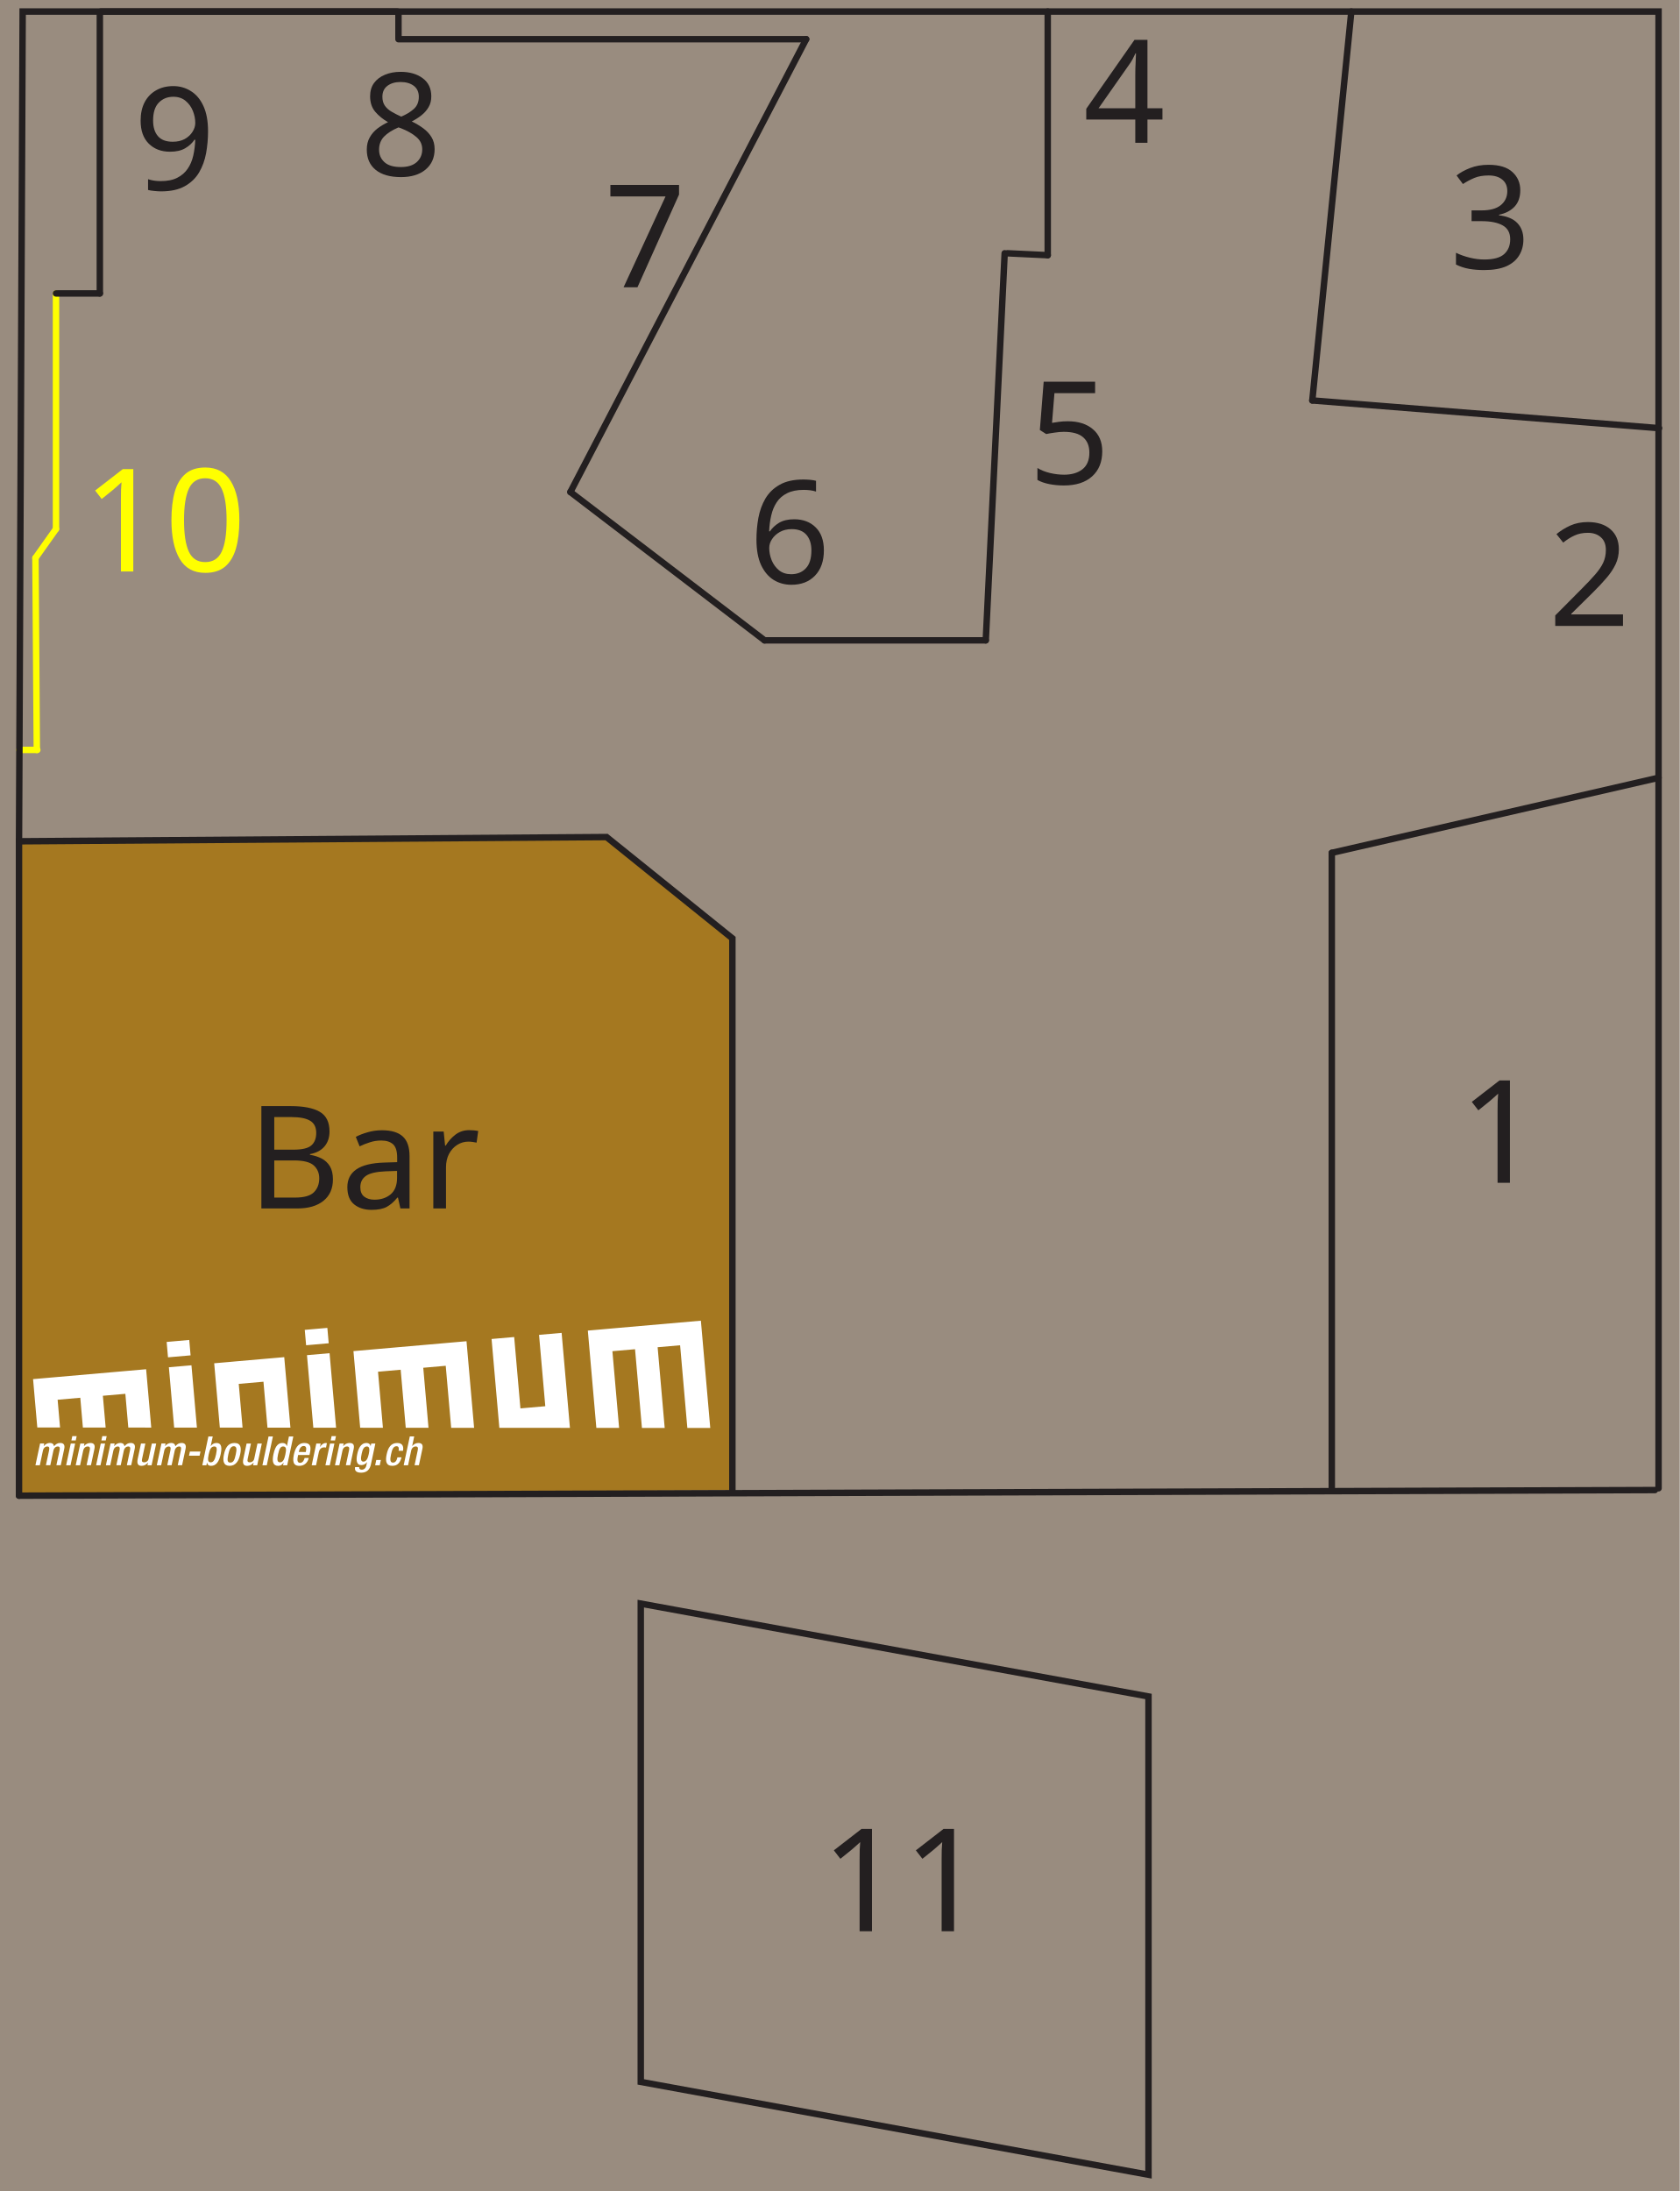
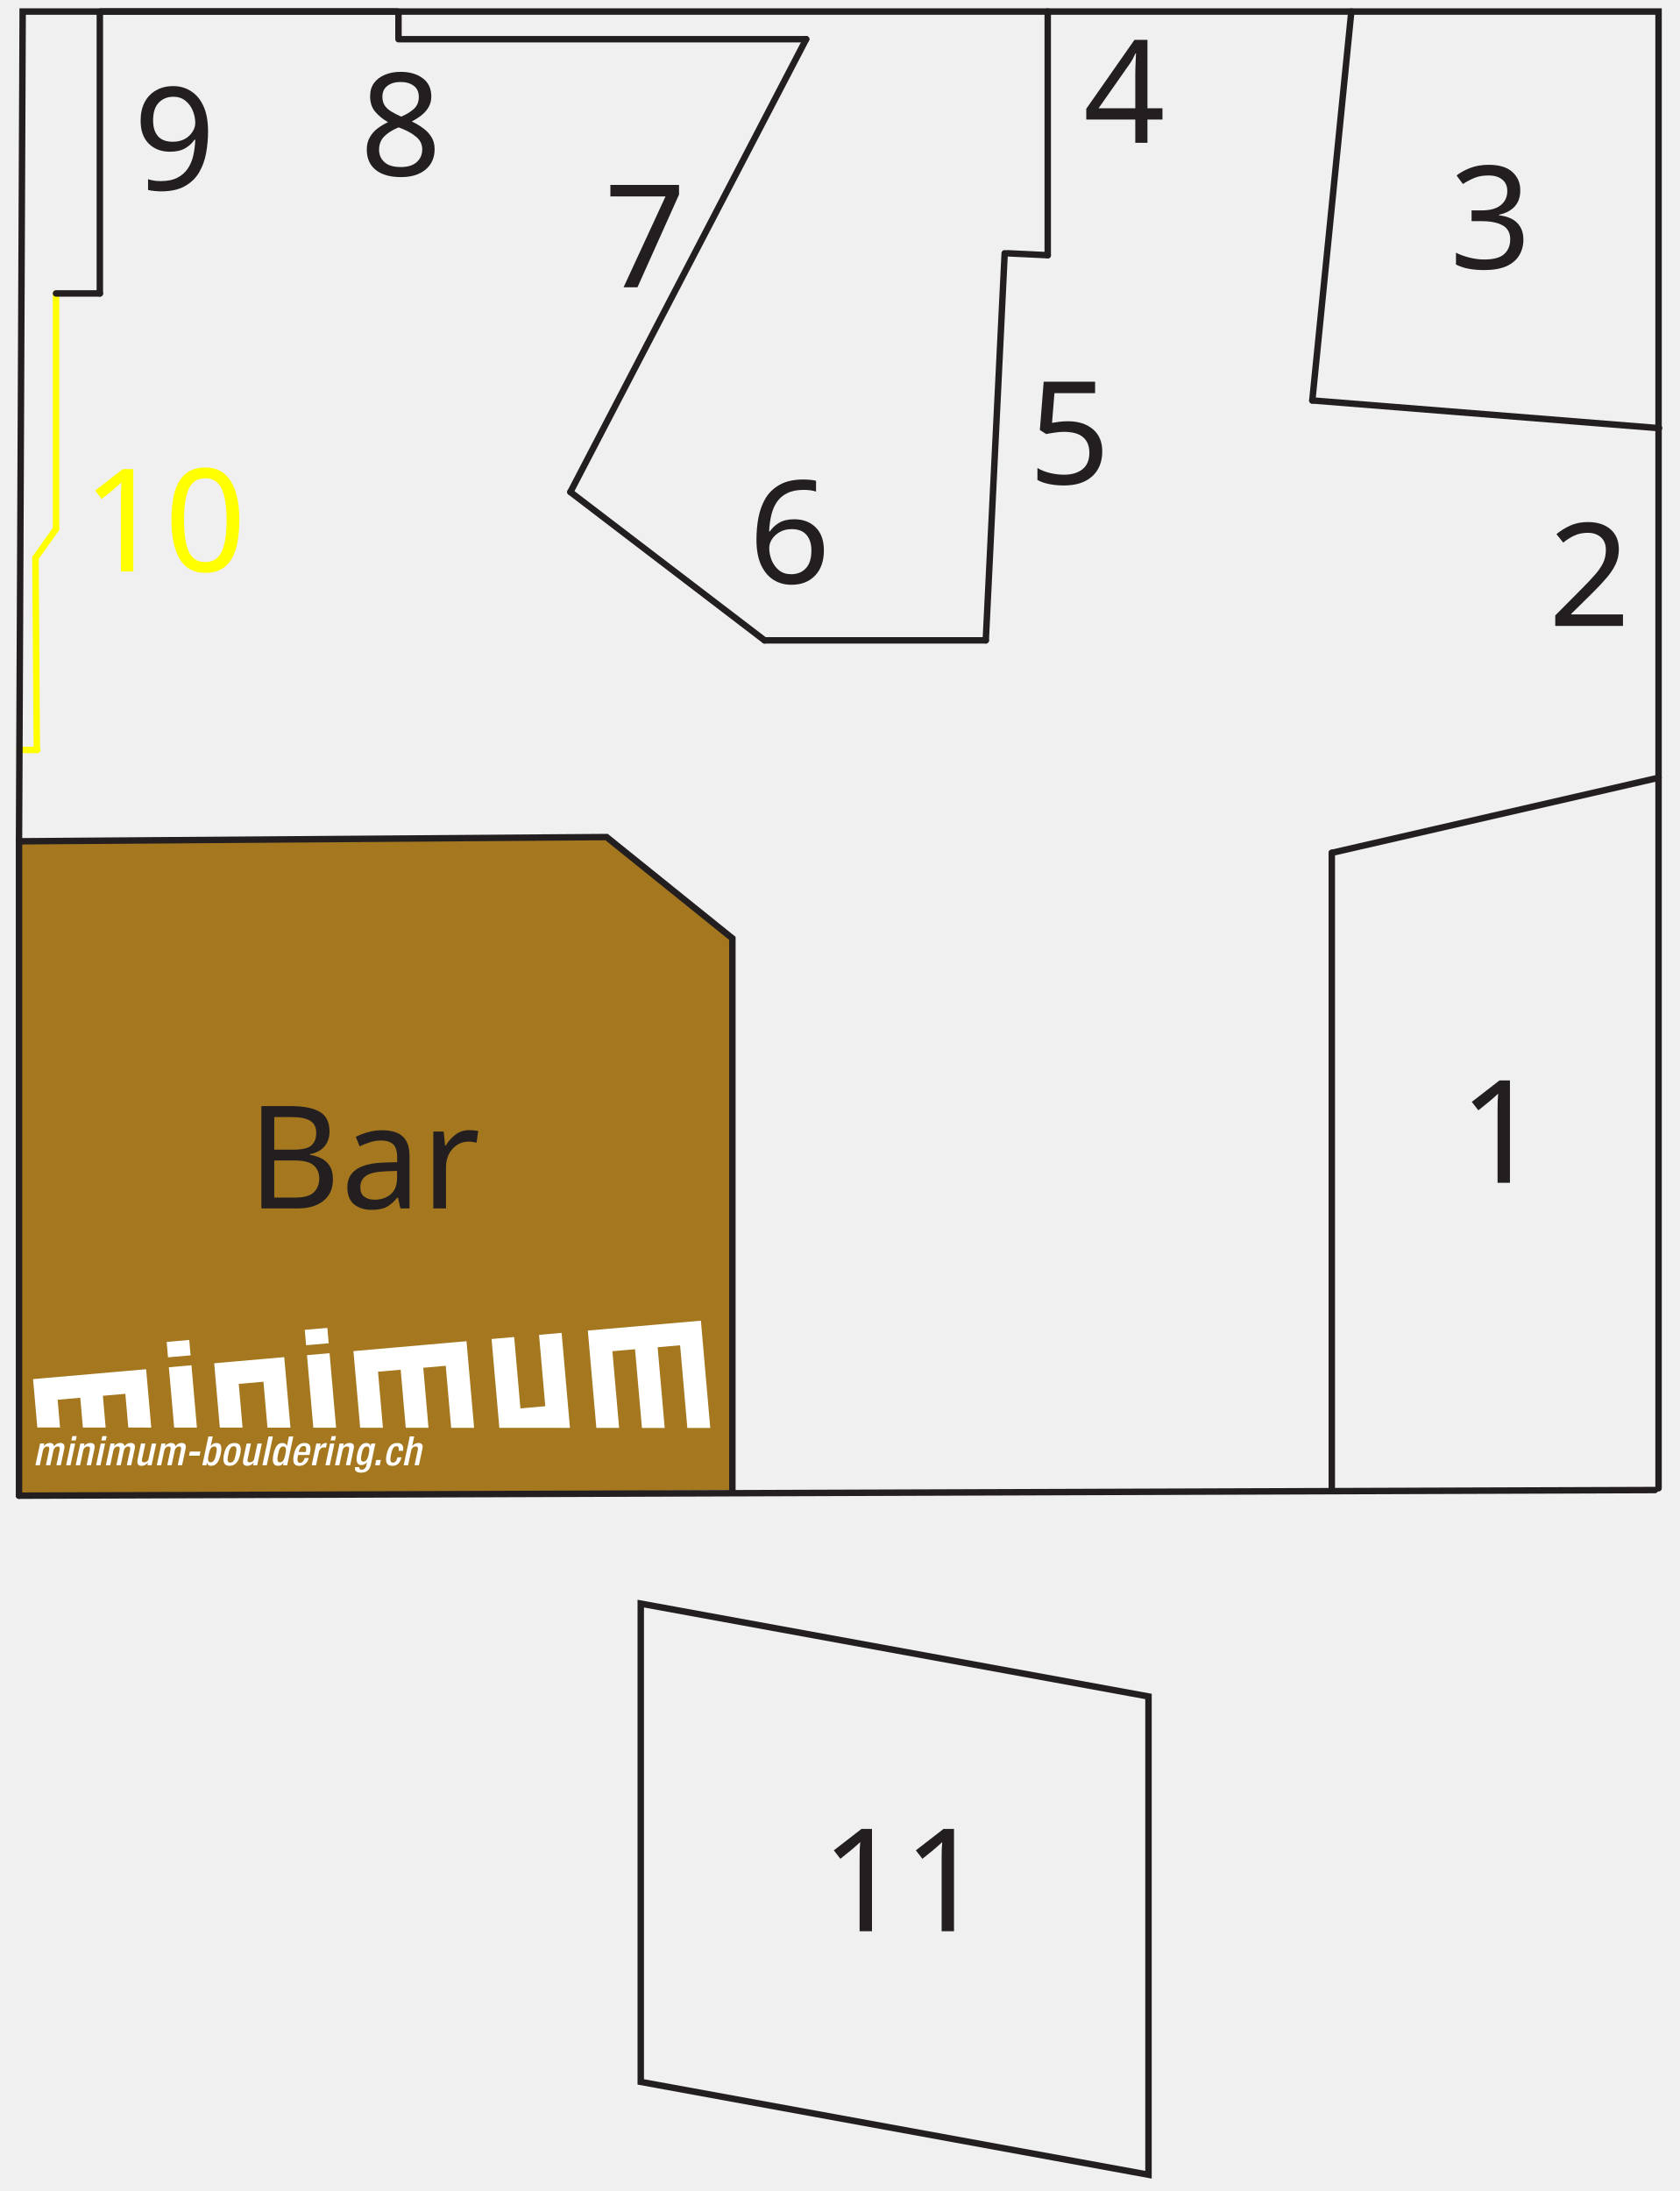
<svg xmlns="http://www.w3.org/2000/svg" xmlns:xlink="http://www.w3.org/1999/xlink" version="1.1" id="Layer_1" x="0px" y="0px" width="260.787px" height="340.158px" viewBox="0 0 260.787 340.158" enable-background="new 0 0 260.787 340.158" xml:space="preserve">
-   <rect fill="#998C7F" width="260.787" height="340.158" />
-   <polyline fill="#A57820" stroke="#231F20" stroke-linecap="round" points="2.952,232.207 2.952,130.612 94.177,129.955   113.708,145.686 113.708,231.334 " />
-   <path fill="none" stroke="#231F20" d="M2.952,114.91" />
-   <path fill="none" stroke="#231F20" d="M2.952,140.13" />
-   <line fill="none" stroke="#FFFF00" stroke-linecap="round" x1="3.016" y1="116.427" x2="5.791" y2="116.425" />
-   <line fill="none" stroke="#FFFF00" stroke-linecap="round" x1="5.717" y1="116.425" x2="5.504" y2="86.625" />
-   <line fill="none" stroke="#FFFF00" stroke-linecap="round" x1="5.504" y1="86.625" x2="8.695" y2="82.124" />
-   <line fill="none" stroke="#FFFF00" stroke-linecap="round" x1="8.695" y1="82.124" x2="8.695" y2="45.557" />
-   <line fill="none" stroke="#231F20" stroke-linecap="round" x1="8.695" y1="45.557" x2="15.501" y2="45.557" />
-   <line fill="none" stroke="#231F20" stroke-linecap="round" x1="15.501" y1="45.557" x2="15.501" y2="2.229" />
-   <line fill="none" stroke="#231F20" stroke-linecap="round" x1="61.866" y1="2.229" x2="61.866" y2="5.79" />
-   <line fill="none" stroke="#231F20" stroke-linecap="round" x1="61.866" y1="6.084" x2="125.163" y2="6.084" />
-   <line fill="none" stroke="#231F20" stroke-linecap="round" x1="125.163" y1="6.084" x2="88.557" y2="76.388" />
-   <line fill="none" stroke="#231F20" stroke-linecap="round" x1="88.557" y1="76.388" x2="118.703" y2="99.414" />
-   <line fill="none" stroke="#231F20" stroke-linecap="round" x1="118.703" y1="99.414" x2="153.048" y2="99.414" />
-   <line fill="none" stroke="#231F20" stroke-linecap="round" x1="153.048" y1="99.414" x2="155.983" y2="39.323" />
-   <line fill="none" stroke="#231F20" stroke-linecap="round" x1="156.413" y1="39.323" x2="162.669" y2="39.62" />
-   <line fill="none" stroke="#231F20" stroke-linecap="round" x1="162.669" y1="39.62" x2="162.669" y2="1.792" />
-   <line fill="none" stroke="#231F20" stroke-linecap="round" x1="209.804" y1="1.792" x2="203.745" y2="62.169" />
-   <line fill="none" stroke="#231F20" stroke-linecap="round" x1="203.745" y1="62.169" x2="257.588" y2="66.471" />
-   <line fill="none" stroke="#231F20" stroke-linecap="round" x1="206.772" y1="132.407" x2="206.772" y2="231.334" />
-   <line fill="none" stroke="#231F20" stroke-linecap="round" x1="206.772" y1="132.407" x2="257.504" y2="120.75" />
-   <g>
-     <line fill="none" stroke="#231F20" stroke-linecap="round" x1="2.952" y1="232.207" x2="256.938" y2="231.334" />
+   <defs id="defs139" />
+   <polyline fill="#A57820" stroke="#231F20" stroke-linecap="round" points="2.952,232.207 2.952,130.612 94.177,129.955   113.708,145.686 113.708,231.334 " id="polyline5" />
+   <path fill="none" stroke="#231F20" d="M2.952,114.91" id="path7" />
+   <path fill="none" stroke="#231F20" d="M2.952,140.13" id="path9" />
+   <line fill="none" stroke="#FFFF00" stroke-linecap="round" x1="3.016" y1="116.427" x2="5.791" y2="116.425" id="line11" />
+   <line fill="none" stroke="#FFFF00" stroke-linecap="round" x1="5.717" y1="116.425" x2="5.504" y2="86.625" id="line13" />
+   <line fill="none" stroke="#FFFF00" stroke-linecap="round" x1="5.504" y1="86.625" x2="8.695" y2="82.124" id="line15" />
+   <line fill="none" stroke="#FFFF00" stroke-linecap="round" x1="8.695" y1="82.124" x2="8.695" y2="45.557" id="line17" />
+   <line fill="none" stroke="#231F20" stroke-linecap="round" x1="8.695" y1="45.557" x2="15.501" y2="45.557" id="line19" />
+   <line fill="none" stroke="#231F20" stroke-linecap="round" x1="15.501" y1="45.557" x2="15.501" y2="2.229" id="line21" />
+   <line fill="none" stroke="#231F20" stroke-linecap="round" x1="61.866" y1="2.229" x2="61.866" y2="5.79" id="line23" />
+   <line fill="none" stroke="#231F20" stroke-linecap="round" x1="61.866" y1="6.084" x2="125.163" y2="6.084" id="line25" />
+   <line fill="none" stroke="#231F20" stroke-linecap="round" x1="125.163" y1="6.084" x2="88.557" y2="76.388" id="line27" />
+   <line fill="none" stroke="#231F20" stroke-linecap="round" x1="88.557" y1="76.388" x2="118.703" y2="99.414" id="line29" />
+   <line fill="none" stroke="#231F20" stroke-linecap="round" x1="118.703" y1="99.414" x2="153.048" y2="99.414" id="line31" />
+   <line fill="none" stroke="#231F20" stroke-linecap="round" x1="153.048" y1="99.414" x2="155.983" y2="39.323" id="line33" />
+   <line fill="none" stroke="#231F20" stroke-linecap="round" x1="156.413" y1="39.323" x2="162.669" y2="39.62" id="line35" />
+   <line fill="none" stroke="#231F20" stroke-linecap="round" x1="162.669" y1="39.62" x2="162.669" y2="1.792" id="line37" />
+   <line fill="none" stroke="#231F20" stroke-linecap="round" x1="209.804" y1="1.792" x2="203.745" y2="62.169" id="line39" />
+   <line fill="none" stroke="#231F20" stroke-linecap="round" x1="203.745" y1="62.169" x2="257.588" y2="66.471" id="line41" />
+   <line fill="none" stroke="#231F20" stroke-linecap="round" x1="206.772" y1="132.407" x2="206.772" y2="231.334" id="line43" />
+   <line fill="none" stroke="#231F20" stroke-linecap="round" x1="206.772" y1="132.407" x2="257.504" y2="120.75" id="line45" />
+   <g id="g47">
+     <line fill="none" stroke="#231F20" stroke-linecap="round" x1="2.952" y1="232.207" x2="256.938" y2="231.334" id="line49" />
  </g>
-   <g>
-     <text transform="matrix(1 0 0 1 226.5244 183.6323)" fill="#231F20" font-family="'MyriadPro-Regular'" font-size="22.265">1</text>
+   <g id="g51">
+     <text transform="matrix(1 0 0 1 226.5244 183.6323)" fill="#231F20" font-family="'MyriadPro-Regular'" font-size="22.265" id="text53">1</text>
  </g>
-   <g>
-     <text transform="matrix(1 0 0 1 159.6641 75.1519)" fill="#231F20" font-family="'MyriadPro-Regular'" font-size="22.265">5</text>
+   <g id="g55">
+     <text transform="matrix(1 0 0 1 159.6641 75.1519)" fill="#231F20" font-family="'MyriadPro-Regular'" font-size="22.265" id="text57">5</text>
  </g>
-   <g>
-     <text transform="matrix(1 0 0 1 168.1826 22.1714)" fill="#231F20" font-family="'MyriadPro-Regular'" font-size="22.265">4</text>
+   <g id="g59">
+     <text transform="matrix(1 0 0 1 168.1826 22.1714)" fill="#231F20" font-family="'MyriadPro-Regular'" font-size="22.265" id="text61">4</text>
  </g>
-   <g>
-     <text transform="matrix(1 0 0 1 20.7227 29.4917)" fill="#231F20" font-family="'MyriadPro-Regular'" font-size="22.265">9</text>
+   <g id="g63">
+     <text transform="matrix(1 0 0 1 20.7227 29.4917)" fill="#231F20" font-family="'MyriadPro-Regular'" font-size="22.265" id="text65">9</text>
  </g>
-   <g>
-     <g>
-       <text transform="matrix(1 0 0 1 55.8535 27.2778)" fill="#231F20" font-family="'MyriadPro-Regular'" font-size="22.265">8</text>
+   <g id="g67">
+     <g id="g69">
+       <text transform="matrix(1 0 0 1 55.8535 27.2778)" fill="#231F20" font-family="'MyriadPro-Regular'" font-size="22.265" id="text71">8</text>
    </g>
  </g>
-   <g>
-     <g>
-       <text transform="matrix(1 0 0 1 93.7842 44.6011)" fill="#231F20" font-family="'MyriadPro-Regular'" font-size="22.265">7</text>
+   <g id="g73">
+     <g id="g75">
+       <text transform="matrix(1 0 0 1 93.7842 44.6011)" fill="#231F20" font-family="'MyriadPro-Regular'" font-size="22.265" id="text77">7</text>
    </g>
  </g>
-   <g>
-     <text transform="matrix(1 0 0 1 116.2266 90.5698)" fill="#231F20" font-family="'MyriadPro-Regular'" font-size="22.265">6</text>
+   <g id="g79">
+     <text transform="matrix(1 0 0 1 116.2266 90.5698)" fill="#231F20" font-family="'MyriadPro-Regular'" font-size="22.265" id="text81">6</text>
  </g>
-   <g>
-     <text transform="matrix(1 0 0 1 12.7891 88.7202)" fill="#FFFF00" font-family="'MyriadPro-Regular'" font-size="22.265">10</text>
+   <g id="g83">
+     <text transform="matrix(1 0 0 1 12.7891 88.7202)" fill="#FFFF00" font-family="'MyriadPro-Regular'" font-size="22.265" id="text85">10</text>
  </g>
-   <g>
-     <text transform="matrix(1 0 0 1 127.4761 299.8335)" fill="#231F20" font-family="'MyriadPro-Regular'" font-size="22.265">11</text>
+   <g id="g87">
+     <text transform="matrix(1 0 0 1 127.4761 299.8335)" fill="#231F20" font-family="'MyriadPro-Regular'" font-size="22.265" id="text89">11</text>
  </g>
-   <polygon fill="none" stroke="#231F20" stroke-linecap="round" points="178.312,337.633 99.483,323.219 99.483,248.965   178.312,263.379 " />
-   <text transform="matrix(1 0 0 1 38.4248 187.6147)" fill="#231F20" font-family="'MyriadPro-Regular'" font-size="22.265">Bar</text>
-   <g>
-     <defs>
+   <polygon fill="none" stroke="#231F20" stroke-linecap="round" points="178.312,337.633 99.483,323.219 99.483,248.965   178.312,263.379 " id="polygon91" />
+   <text transform="matrix(1 0 0 1 38.4248 187.6147)" fill="#231F20" font-family="'MyriadPro-Regular'" font-size="22.265" id="text93">Bar</text>
+   <g id="g95">
+     <defs id="defs97">
      <rect id="SVGID_1_" x="5.135" y="205.042" width="105.138" height="23.598" />
    </defs>
    <clipPath id="SVGID_2_">
-       <use xlink:href="#SVGID_1_" overflow="visible" />
+       <use xlink:href="#SVGID_1_" overflow="visible" id="use101" />
    </clipPath>
-     <g clip-path="url(#SVGID_2_)">
-       <g>
-         <defs>
+     <g clip-path="url(#SVGID_2_)" id="g103">
+       <g id="g105">
+         <defs id="defs107">
          <rect id="SVGID_3_" x="-52.355" y="60.427" width="220.793" height="312.266" />
        </defs>
-         <defs>
+         <defs id="defs110">
          <rect id="SVGID_4_" x="-52.355" y="60.427" width="220.793" height="312.266" />
        </defs>
        <clipPath id="SVGID_5_">
-           <use xlink:href="#SVGID_3_" overflow="visible" />
+           <use xlink:href="#SVGID_3_" overflow="visible" id="use114" />
        </clipPath>
        <clipPath id="SVGID_6_" clip-path="url(#SVGID_5_)">
-           <use xlink:href="#SVGID_4_" overflow="visible" />
+           <use xlink:href="#SVGID_4_" overflow="visible" id="use117" />
        </clipPath>
-         <path clip-path="url(#SVGID_6_)" fill="#FFFFFF" d="M110.273,221.696l-1.34-15.357l-0.116-1.3l-14.046,1.229l-1.169,0.104     l-2.336,0.205c0,0,0.525,6.04,1.322,15.106l3.533,0.003l-1.041-11.91l3.516-0.307l1.069,12.221h3.534l-1.097-12.53l3.491-0.304     l1.123,12.837L110.273,221.696z M88.487,221.68l-0.126-1.454l-0.074-0.847l-1.09-12.447l-3.507,0.308l0.971,11.079l-2.414,0.212     l-1.197,0.105l-0.251,0.023l-0.968-11.083l-3.51,0.306l1.089,12.445l0.075,0.851l0.042,0.493L88.487,221.68z M73.607,221.671     l-1.178-13.443l-17.553,1.537c0,0,0.393,4.489,1.042,11.895l3.533,0.003l-0.761-8.698l3.517-0.31l0.788,9.008l3.533,0.006     l-0.813-9.32l3.488-0.309l0.845,9.632H73.607z M52.179,221.654l-1.011-11.568l-3.508,0.305l0.987,11.262L52.179,221.654z      M47.527,208.854l3.507-0.309l-0.209-2.387l-3.508,0.306L47.527,208.854z M45.091,221.65l-0.77-8.781l-0.076-0.848l-0.113-1.321     l-1.322,0.116l-1.494,0.13l-4.556,0.397l-1.168,0.106l-2.338,0.203l0.875,9.988l3.531,0.001l-0.593-6.79l3.837-0.336l0.623,7.128     L45.091,221.65z M30.572,221.639l-0.847-9.675l-3.505,0.304l0.82,9.369L30.572,221.639z M26.083,210.729l3.507-0.307l-0.21-2.391     l-3.505,0.31L26.083,210.729z M23.482,221.634l-0.681-7.763l-0.114-1.294l-14.048,1.229l-1.167,0.102l-2.337,0.204     c0,0,0.282,3.211,0.656,7.509l3.533,0.001l-0.376-4.308l3.517-0.309l0.403,4.62l3.536,0.002l-0.433-4.93l3.491-0.304l0.457,5.238     L23.482,221.634z" />
-         <path clip-path="url(#SVGID_6_)" fill="#FFFFFF" d="M5.502,227.488h0.679l0.481-2.266c0.092-0.439,0.403-0.658,0.671-0.658     c0.283,0,0.379,0.166,0.287,0.608l-0.492,2.312h0.68l0.482-2.263c0.09-0.44,0.402-0.658,0.678-0.658s0.371,0.166,0.279,0.607     l-0.492,2.312h0.678l0.544-2.565c0.14-0.65-0.154-0.895-0.631-0.895c-0.406,0-0.695,0.189-0.959,0.514     c-0.041-0.282-0.193-0.514-0.674-0.514c-0.32,0-0.68,0.183-0.91,0.482H6.783l0.086-0.395H6.222L5.502,227.488z M10.269,227.488     h0.677l0.719-3.374h-0.68L10.269,227.488z M11.084,223.637h0.677l0.143-0.676h-0.677L11.084,223.637z M11.755,227.488h0.677     l0.481-2.266c0.094-0.439,0.402-0.658,0.681-0.658c0.338,0,0.435,0.166,0.338,0.608l-0.488,2.312h0.676l0.542-2.547     c0.143-0.679-0.132-0.911-0.647-0.911c-0.374,0-0.733,0.181-0.967,0.481H13.03l0.083-0.396h-0.64L11.755,227.488z      M14.923,227.488h0.679l0.715-3.374h-0.675L14.923,227.488z M15.741,223.637h0.677l0.147-0.676h-0.679L15.741,223.637z      M16.441,227.488h0.677l0.48-2.266c0.095-0.439,0.403-0.658,0.673-0.658c0.281,0,0.377,0.166,0.287,0.608l-0.494,2.312h0.678     l0.481-2.263c0.095-0.44,0.402-0.658,0.681-0.658s0.373,0.166,0.279,0.607l-0.489,2.312h0.677l0.545-2.565     c0.14-0.65-0.155-0.895-0.63-0.895c-0.406,0-0.7,0.189-0.963,0.514c-0.039-0.282-0.189-0.514-0.674-0.514     c-0.32,0-0.677,0.183-0.91,0.482h-0.02l0.083-0.395h-0.639L16.441,227.488z M22.895,227.488h0.64l0.715-3.374h-0.676     l-0.501,2.357c-0.079,0.376-0.382,0.562-0.671,0.562c-0.288,0-0.432-0.123-0.35-0.497l0.513-2.422h-0.678l-0.5,2.357     c-0.187,0.87,0.104,1.103,0.604,1.103c0.374,0,0.733-0.183,0.967-0.484h0.02L22.895,227.488z M24.344,227.488h0.676l0.482-2.266     c0.092-0.439,0.403-0.658,0.672-0.658c0.279,0,0.378,0.166,0.283,0.608l-0.489,2.312h0.675l0.482-2.263     c0.092-0.44,0.402-0.658,0.678-0.658c0.278,0,0.372,0.166,0.28,0.607l-0.49,2.312h0.676l0.545-2.565     c0.14-0.65-0.154-0.895-0.628-0.895c-0.408,0-0.699,0.189-0.963,0.514c-0.041-0.282-0.192-0.514-0.674-0.514     c-0.321,0-0.681,0.183-0.913,0.482h-0.016l0.083-0.395h-0.638L24.344,227.488z M29.344,225.997h1.644l0.138-0.64h-1.642     L29.344,225.997z M31.407,227.488h0.639l0.086-0.415h0.012c0.039,0.217,0.15,0.501,0.631,0.501c0.789,0,1.245-0.657,1.49-1.819     c0.32-1.495-0.158-1.726-0.673-1.726c-0.364,0-0.676,0.181-0.866,0.482h-0.014l0.319-1.496h-0.677L31.407,227.488z      M32.392,225.839c0.173-0.809,0.365-1.273,0.884-1.273c0.392,0,0.463,0.314,0.268,1.225c-0.162,0.763-0.365,1.242-0.835,1.242     C32.248,227.033,32.241,226.561,32.392,225.839 M34.771,225.8c-0.225,1.047-0.059,1.773,0.877,1.773     c0.939,0,1.415-0.727,1.637-1.773c0.222-1.048,0.102-1.772-0.884-1.772C35.423,224.028,34.992,224.752,34.771,225.8      M35.448,225.8c0.159-0.748,0.358-1.271,0.847-1.271c0.494,0,0.471,0.523,0.311,1.271c-0.182,0.86-0.357,1.272-0.852,1.272     C35.266,227.073,35.266,226.661,35.448,225.8 M39.294,227.488h0.639l0.715-3.374h-0.677l-0.5,2.357     c-0.081,0.376-0.384,0.562-0.673,0.562c-0.286,0-0.433-0.123-0.352-0.497l0.517-2.422h-0.677l-0.502,2.357     c-0.183,0.87,0.105,1.103,0.607,1.103c0.374,0,0.733-0.183,0.965-0.484h0.02L39.294,227.488z M40.742,227.488h0.677l0.952-4.475     h-0.676L40.742,227.488z M43.95,227.488h0.639l0.952-4.475h-0.68l-0.317,1.497h-0.014c-0.062-0.302-0.299-0.482-0.664-0.482     c-0.511,0-1.087,0.231-1.407,1.727c-0.247,1.162-0.071,1.816,0.717,1.816c0.48,0,0.712-0.281,0.844-0.502h0.013L43.95,227.488z      M44.299,225.839c-0.155,0.722-0.361,1.193-0.824,1.193c-0.469,0-0.467-0.479-0.305-1.242c0.193-0.91,0.399-1.225,0.786-1.225     C44.476,224.566,44.471,225.031,44.299,225.839 M48.05,225.888l0.075-0.358c0.199-0.939,0.068-1.502-0.87-1.502     c-1.059,0-1.447,0.938-1.635,1.823c-0.331,1.559,0.316,1.723,0.869,1.723c0.734,0,1.283-0.471,1.44-1.216H47.29     c-0.042,0.199-0.215,0.752-0.7,0.752c-0.503,0-0.44-0.574-0.343-1.027l0.04-0.194H48.05L48.05,225.888z M46.385,225.424     l0.017-0.067c0.091-0.44,0.314-0.864,0.746-0.864c0.383,0,0.451,0.327,0.362,0.751l-0.039,0.182L46.385,225.424L46.385,225.424z      M48.392,227.488h0.677l0.428-2.021c0.133-0.625,0.533-0.762,0.839-0.762c0.116,0,0.227,0.024,0.276,0.038l0.146-0.689     c-0.042-0.013-0.083-0.024-0.158-0.024c-0.382,0-0.684,0.237-0.914,0.613h-0.011l0.113-0.527h-0.68L48.392,227.488z      M50.525,227.488h0.674l0.718-3.374h-0.678L50.525,227.488z M51.341,223.637h0.676l0.145-0.676h-0.678L51.341,223.637z      M52.008,227.488h0.678l0.482-2.266c0.091-0.439,0.402-0.658,0.677-0.658c0.342,0,0.436,0.166,0.342,0.608l-0.491,2.312h0.675     l0.541-2.547c0.145-0.679-0.129-0.911-0.642-0.911c-0.377,0-0.736,0.181-0.968,0.481h-0.021l0.083-0.396h-0.64L52.008,227.488z      M55.125,227.776c-0.058,0.276-0.072,0.863,0.932,0.863c0.908,0,1.366-0.493,1.538-1.314l0.681-3.211h-0.639l-0.09,0.415h-0.01     c-0.011-0.246-0.239-0.501-0.634-0.501c-0.958,0-1.285,0.995-1.44,1.734c-0.196,0.919-0.143,1.697,0.646,1.697     c0.328,0,0.678-0.17,0.864-0.462h0.011l-0.114,0.546c-0.083,0.386-0.355,0.632-0.706,0.632c-0.3,0-0.446-0.195-0.402-0.404     h-0.638V227.776z M56.154,225.693c0.132-0.624,0.322-1.129,0.811-1.129c0.471,0,0.409,0.608,0.292,1.161     c-0.113,0.532-0.312,1.197-0.836,1.197C55.92,226.922,56.035,226.27,56.154,225.693 M58.244,227.488h0.715l0.173-0.827h-0.713     L58.244,227.488z M61.703,226.257c-0.109,0.508-0.314,0.821-0.688,0.815c-0.489,0-0.462-0.527-0.305-1.272     c0.158-0.748,0.357-1.271,0.845-1.271c0.399-0.013,0.399,0.395,0.333,0.708h0.677c0.088-0.42,0.109-1.224-0.902-1.209     c-0.979,0-1.407,0.725-1.632,1.772c-0.223,1.047-0.101,1.773,0.877,1.773c0.833,0,1.217-0.51,1.432-1.316H61.703z      M62.675,227.488h0.679l0.482-2.266c0.09-0.439,0.401-0.658,0.679-0.658c0.339,0,0.435,0.166,0.34,0.608l-0.49,2.312h0.674     l0.542-2.547c0.145-0.679-0.132-0.911-0.644-0.911c-0.345,0-0.677,0.174-0.926,0.463l-0.014-0.014l0.312-1.466h-0.683     L62.675,227.488z" />
+         <path clip-path="url(#SVGID_6_)" fill="#FFFFFF" d="M110.273,221.696l-1.34-15.357l-0.116-1.3l-14.046,1.229l-1.169,0.104     l-2.336,0.205c0,0,0.525,6.04,1.322,15.106l3.533,0.003l-1.041-11.91l3.516-0.307l1.069,12.221h3.534l-1.097-12.53l3.491-0.304     l1.123,12.837L110.273,221.696z M88.487,221.68l-0.126-1.454l-0.074-0.847l-1.09-12.447l-3.507,0.308l0.971,11.079l-2.414,0.212     l-1.197,0.105l-0.251,0.023l-0.968-11.083l-3.51,0.306l1.089,12.445l0.075,0.851l0.042,0.493L88.487,221.68z M73.607,221.671     l-1.178-13.443l-17.553,1.537c0,0,0.393,4.489,1.042,11.895l3.533,0.003l-0.761-8.698l3.517-0.31l0.788,9.008l3.533,0.006     l-0.813-9.32l3.488-0.309l0.845,9.632H73.607z M52.179,221.654l-1.011-11.568l-3.508,0.305l0.987,11.262L52.179,221.654z      M47.527,208.854l3.507-0.309l-0.209-2.387l-3.508,0.306L47.527,208.854z M45.091,221.65l-0.77-8.781l-0.076-0.848l-0.113-1.321     l-1.322,0.116l-1.494,0.13l-4.556,0.397l-1.168,0.106l-2.338,0.203l0.875,9.988l3.531,0.001l-0.593-6.79l3.837-0.336l0.623,7.128     L45.091,221.65z M30.572,221.639l-0.847-9.675l-3.505,0.304l0.82,9.369L30.572,221.639z M26.083,210.729l3.507-0.307l-0.21-2.391     l-3.505,0.31L26.083,210.729z M23.482,221.634l-0.681-7.763l-0.114-1.294l-14.048,1.229l-1.167,0.102l-2.337,0.204     c0,0,0.282,3.211,0.656,7.509l3.533,0.001l-0.376-4.308l3.517-0.309l0.403,4.62l3.536,0.002l-0.433-4.93l3.491-0.304l0.457,5.238     L23.482,221.634z" id="path119" />
+         <path clip-path="url(#SVGID_6_)" fill="#FFFFFF" d="M5.502,227.488h0.679l0.481-2.266c0.092-0.439,0.403-0.658,0.671-0.658     c0.283,0,0.379,0.166,0.287,0.608l-0.492,2.312h0.68l0.482-2.263c0.09-0.44,0.402-0.658,0.678-0.658s0.371,0.166,0.279,0.607     l-0.492,2.312h0.678l0.544-2.565c0.14-0.65-0.154-0.895-0.631-0.895c-0.406,0-0.695,0.189-0.959,0.514     c-0.041-0.282-0.193-0.514-0.674-0.514c-0.32,0-0.68,0.183-0.91,0.482H6.783l0.086-0.395H6.222L5.502,227.488z M10.269,227.488     h0.677l0.719-3.374h-0.68L10.269,227.488z M11.084,223.637h0.677l0.143-0.676h-0.677L11.084,223.637z M11.755,227.488h0.677     l0.481-2.266c0.094-0.439,0.402-0.658,0.681-0.658c0.338,0,0.435,0.166,0.338,0.608l-0.488,2.312h0.676l0.542-2.547     c0.143-0.679-0.132-0.911-0.647-0.911c-0.374,0-0.733,0.181-0.967,0.481H13.03l0.083-0.396h-0.64L11.755,227.488z      M14.923,227.488h0.679l0.715-3.374h-0.675L14.923,227.488z M15.741,223.637h0.677l0.147-0.676h-0.679L15.741,223.637z      M16.441,227.488h0.677l0.48-2.266c0.095-0.439,0.403-0.658,0.673-0.658c0.281,0,0.377,0.166,0.287,0.608l-0.494,2.312h0.678     l0.481-2.263c0.095-0.44,0.402-0.658,0.681-0.658s0.373,0.166,0.279,0.607l-0.489,2.312h0.677l0.545-2.565     c0.14-0.65-0.155-0.895-0.63-0.895c-0.406,0-0.7,0.189-0.963,0.514c-0.039-0.282-0.189-0.514-0.674-0.514     c-0.32,0-0.677,0.183-0.91,0.482h-0.02l0.083-0.395h-0.639L16.441,227.488z M22.895,227.488h0.64l0.715-3.374h-0.676     l-0.501,2.357c-0.079,0.376-0.382,0.562-0.671,0.562c-0.288,0-0.432-0.123-0.35-0.497l0.513-2.422h-0.678l-0.5,2.357     c-0.187,0.87,0.104,1.103,0.604,1.103c0.374,0,0.733-0.183,0.967-0.484h0.02L22.895,227.488z M24.344,227.488h0.676l0.482-2.266     c0.092-0.439,0.403-0.658,0.672-0.658c0.279,0,0.378,0.166,0.283,0.608l-0.489,2.312h0.675l0.482-2.263     c0.092-0.44,0.402-0.658,0.678-0.658c0.278,0,0.372,0.166,0.28,0.607l-0.49,2.312h0.676l0.545-2.565     c0.14-0.65-0.154-0.895-0.628-0.895c-0.408,0-0.699,0.189-0.963,0.514c-0.041-0.282-0.192-0.514-0.674-0.514     c-0.321,0-0.681,0.183-0.913,0.482h-0.016l0.083-0.395h-0.638L24.344,227.488z M29.344,225.997h1.644l0.138-0.64h-1.642     L29.344,225.997z M31.407,227.488h0.639l0.086-0.415h0.012c0.039,0.217,0.15,0.501,0.631,0.501c0.789,0,1.245-0.657,1.49-1.819     c0.32-1.495-0.158-1.726-0.673-1.726c-0.364,0-0.676,0.181-0.866,0.482h-0.014l0.319-1.496h-0.677L31.407,227.488z      M32.392,225.839c0.173-0.809,0.365-1.273,0.884-1.273c0.392,0,0.463,0.314,0.268,1.225c-0.162,0.763-0.365,1.242-0.835,1.242     C32.248,227.033,32.241,226.561,32.392,225.839 M34.771,225.8c-0.225,1.047-0.059,1.773,0.877,1.773     c0.939,0,1.415-0.727,1.637-1.773c0.222-1.048,0.102-1.772-0.884-1.772C35.423,224.028,34.992,224.752,34.771,225.8      M35.448,225.8c0.159-0.748,0.358-1.271,0.847-1.271c0.494,0,0.471,0.523,0.311,1.271c-0.182,0.86-0.357,1.272-0.852,1.272     C35.266,227.073,35.266,226.661,35.448,225.8 M39.294,227.488h0.639l0.715-3.374h-0.677l-0.5,2.357     c-0.081,0.376-0.384,0.562-0.673,0.562c-0.286,0-0.433-0.123-0.352-0.497l0.517-2.422h-0.677l-0.502,2.357     c-0.183,0.87,0.105,1.103,0.607,1.103c0.374,0,0.733-0.183,0.965-0.484h0.02L39.294,227.488z M40.742,227.488h0.677l0.952-4.475     h-0.676L40.742,227.488z M43.95,227.488h0.639l0.952-4.475h-0.68l-0.317,1.497h-0.014c-0.062-0.302-0.299-0.482-0.664-0.482     c-0.511,0-1.087,0.231-1.407,1.727c-0.247,1.162-0.071,1.816,0.717,1.816c0.48,0,0.712-0.281,0.844-0.502h0.013L43.95,227.488z      M44.299,225.839c-0.155,0.722-0.361,1.193-0.824,1.193c-0.469,0-0.467-0.479-0.305-1.242c0.193-0.91,0.399-1.225,0.786-1.225     C44.476,224.566,44.471,225.031,44.299,225.839 M48.05,225.888l0.075-0.358c0.199-0.939,0.068-1.502-0.87-1.502     c-1.059,0-1.447,0.938-1.635,1.823c-0.331,1.559,0.316,1.723,0.869,1.723c0.734,0,1.283-0.471,1.44-1.216H47.29     c-0.042,0.199-0.215,0.752-0.7,0.752c-0.503,0-0.44-0.574-0.343-1.027l0.04-0.194H48.05L48.05,225.888z M46.385,225.424     l0.017-0.067c0.091-0.44,0.314-0.864,0.746-0.864c0.383,0,0.451,0.327,0.362,0.751l-0.039,0.182L46.385,225.424L46.385,225.424z      M48.392,227.488h0.677l0.428-2.021c0.133-0.625,0.533-0.762,0.839-0.762c0.116,0,0.227,0.024,0.276,0.038l0.146-0.689     c-0.042-0.013-0.083-0.024-0.158-0.024c-0.382,0-0.684,0.237-0.914,0.613h-0.011l0.113-0.527h-0.68L48.392,227.488z      M50.525,227.488h0.674l0.718-3.374h-0.678L50.525,227.488z M51.341,223.637h0.676l0.145-0.676h-0.678L51.341,223.637z      M52.008,227.488h0.678l0.482-2.266c0.091-0.439,0.402-0.658,0.677-0.658c0.342,0,0.436,0.166,0.342,0.608l-0.491,2.312h0.675     l0.541-2.547c0.145-0.679-0.129-0.911-0.642-0.911c-0.377,0-0.736,0.181-0.968,0.481h-0.021l0.083-0.396h-0.64L52.008,227.488z      M55.125,227.776c-0.058,0.276-0.072,0.863,0.932,0.863c0.908,0,1.366-0.493,1.538-1.314l0.681-3.211h-0.639l-0.09,0.415h-0.01     c-0.011-0.246-0.239-0.501-0.634-0.501c-0.958,0-1.285,0.995-1.44,1.734c-0.196,0.919-0.143,1.697,0.646,1.697     c0.328,0,0.678-0.17,0.864-0.462h0.011l-0.114,0.546c-0.083,0.386-0.355,0.632-0.706,0.632c-0.3,0-0.446-0.195-0.402-0.404     h-0.638V227.776z M56.154,225.693c0.132-0.624,0.322-1.129,0.811-1.129c0.471,0,0.409,0.608,0.292,1.161     c-0.113,0.532-0.312,1.197-0.836,1.197C55.92,226.922,56.035,226.27,56.154,225.693 M58.244,227.488h0.715l0.173-0.827h-0.713     L58.244,227.488z M61.703,226.257c-0.109,0.508-0.314,0.821-0.688,0.815c-0.489,0-0.462-0.527-0.305-1.272     c0.158-0.748,0.357-1.271,0.845-1.271c0.399-0.013,0.399,0.395,0.333,0.708h0.677c0.088-0.42,0.109-1.224-0.902-1.209     c-0.979,0-1.407,0.725-1.632,1.772c-0.223,1.047-0.101,1.773,0.877,1.773c0.833,0,1.217-0.51,1.432-1.316H61.703z      M62.675,227.488h0.679l0.482-2.266c0.09-0.439,0.401-0.658,0.679-0.658c0.339,0,0.435,0.166,0.34,0.608l-0.49,2.312h0.674     l0.542-2.547c0.145-0.679-0.132-0.911-0.644-0.911c-0.345,0-0.677,0.174-0.926,0.463l-0.014-0.014l0.312-1.466h-0.683     L62.675,227.488z" id="path121" />
      </g>
    </g>
  </g>
-   <g>
-     <text transform="matrix(1 0 0 1 225.0508 41.7104)" fill="#231F20" font-family="'MyriadPro-Regular'" font-size="22.265">3</text>
+   <g id="g123">
+     <text transform="matrix(1 0 0 1 225.0508 41.7104)" fill="#231F20" font-family="'MyriadPro-Regular'" font-size="22.265" id="text125">3</text>
  </g>
-   <text transform="matrix(1 0 0 1 240.4023 97.1743)" fill="#231F20" font-family="'MyriadPro-Regular'" font-size="22.265">2</text>
-   <g>
-     <polyline fill="none" stroke="#231F20" stroke-linecap="round" points="257.504,231.058 257.504,1.792 3.519,1.792 2.952,130.612     " />
-     <path fill="none" stroke="#231F20" d="M256.606,231.93" />
+   <text transform="matrix(1 0 0 1 240.4023 97.1743)" fill="#231F20" font-family="'MyriadPro-Regular'" font-size="22.265" id="text127">2</text>
+   <g id="g129">
+     <polyline fill="none" stroke="#231F20" stroke-linecap="round" points="257.504,231.058 257.504,1.792 3.519,1.792 2.952,130.612     " id="polyline131" />
+     <path fill="none" stroke="#231F20" d="M256.606,231.93" id="path133" />
  </g>
-   <line fill="none" stroke="#231F20" stroke-linecap="round" x1="15.632" y1="1.792" x2="61.707" y2="1.792" />
+   <line fill="none" stroke="#231F20" stroke-linecap="round" x1="15.632" y1="1.792" x2="61.707" y2="1.792" id="line135" />
</svg>
